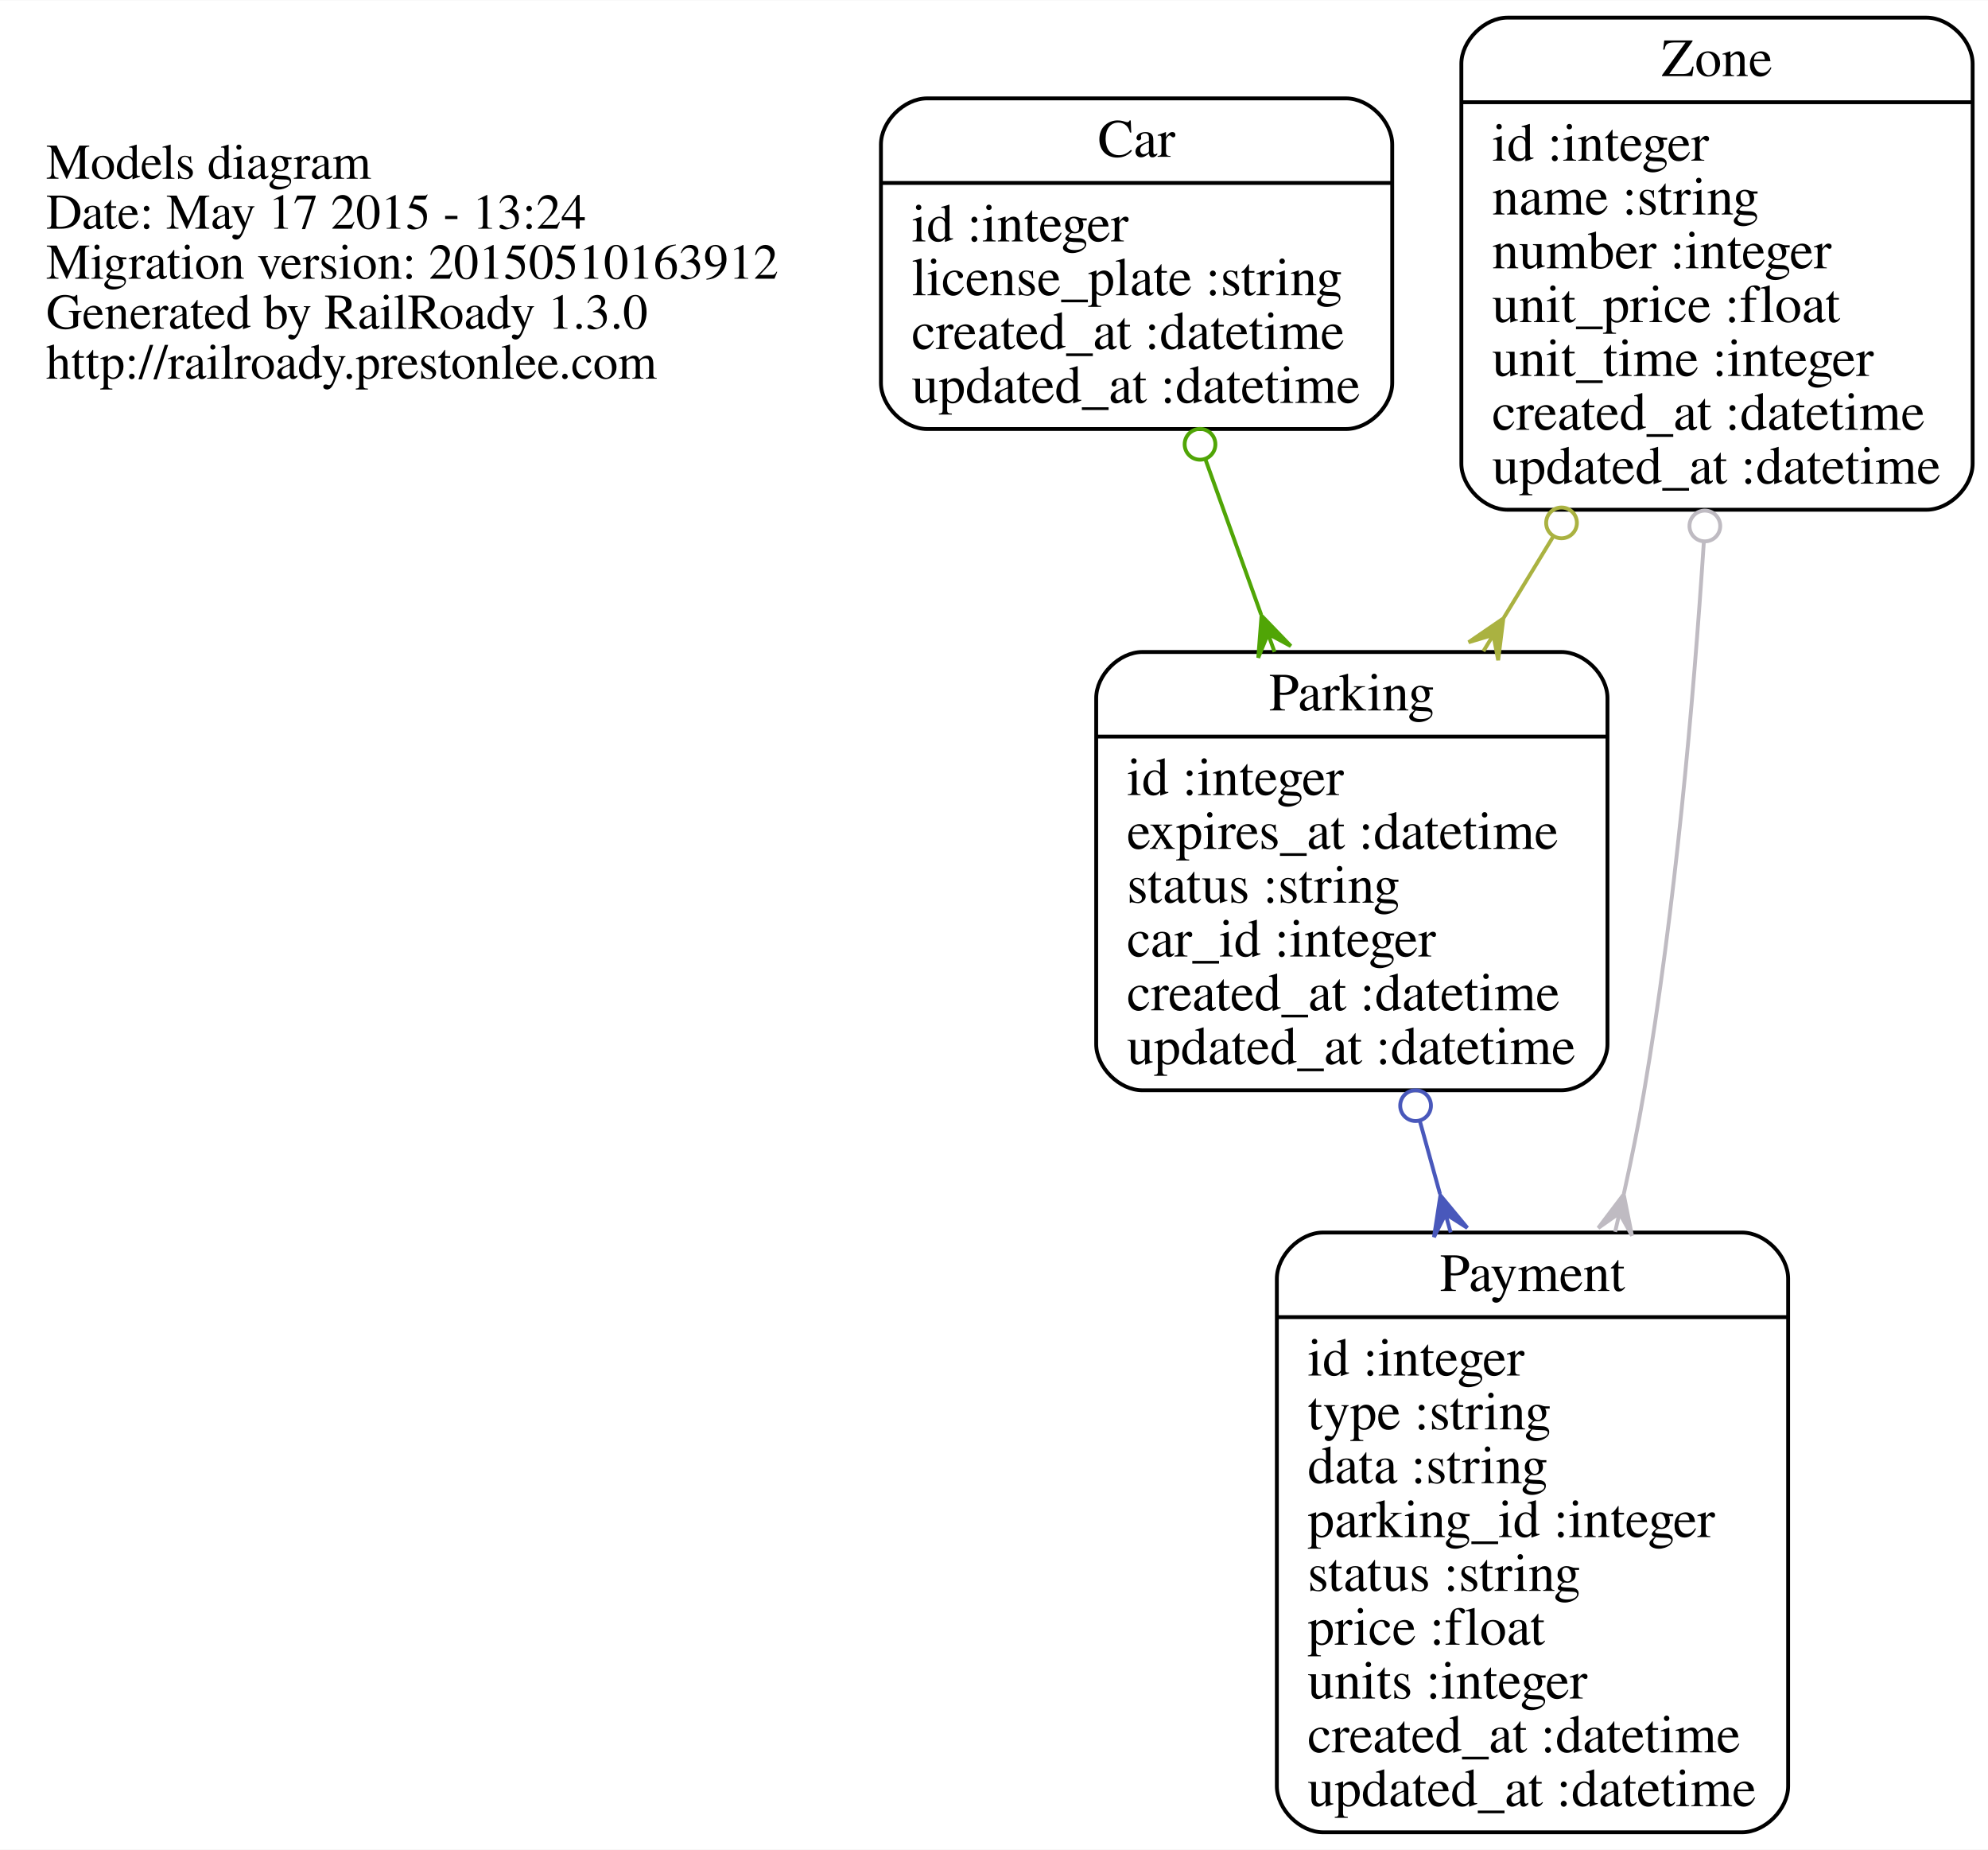
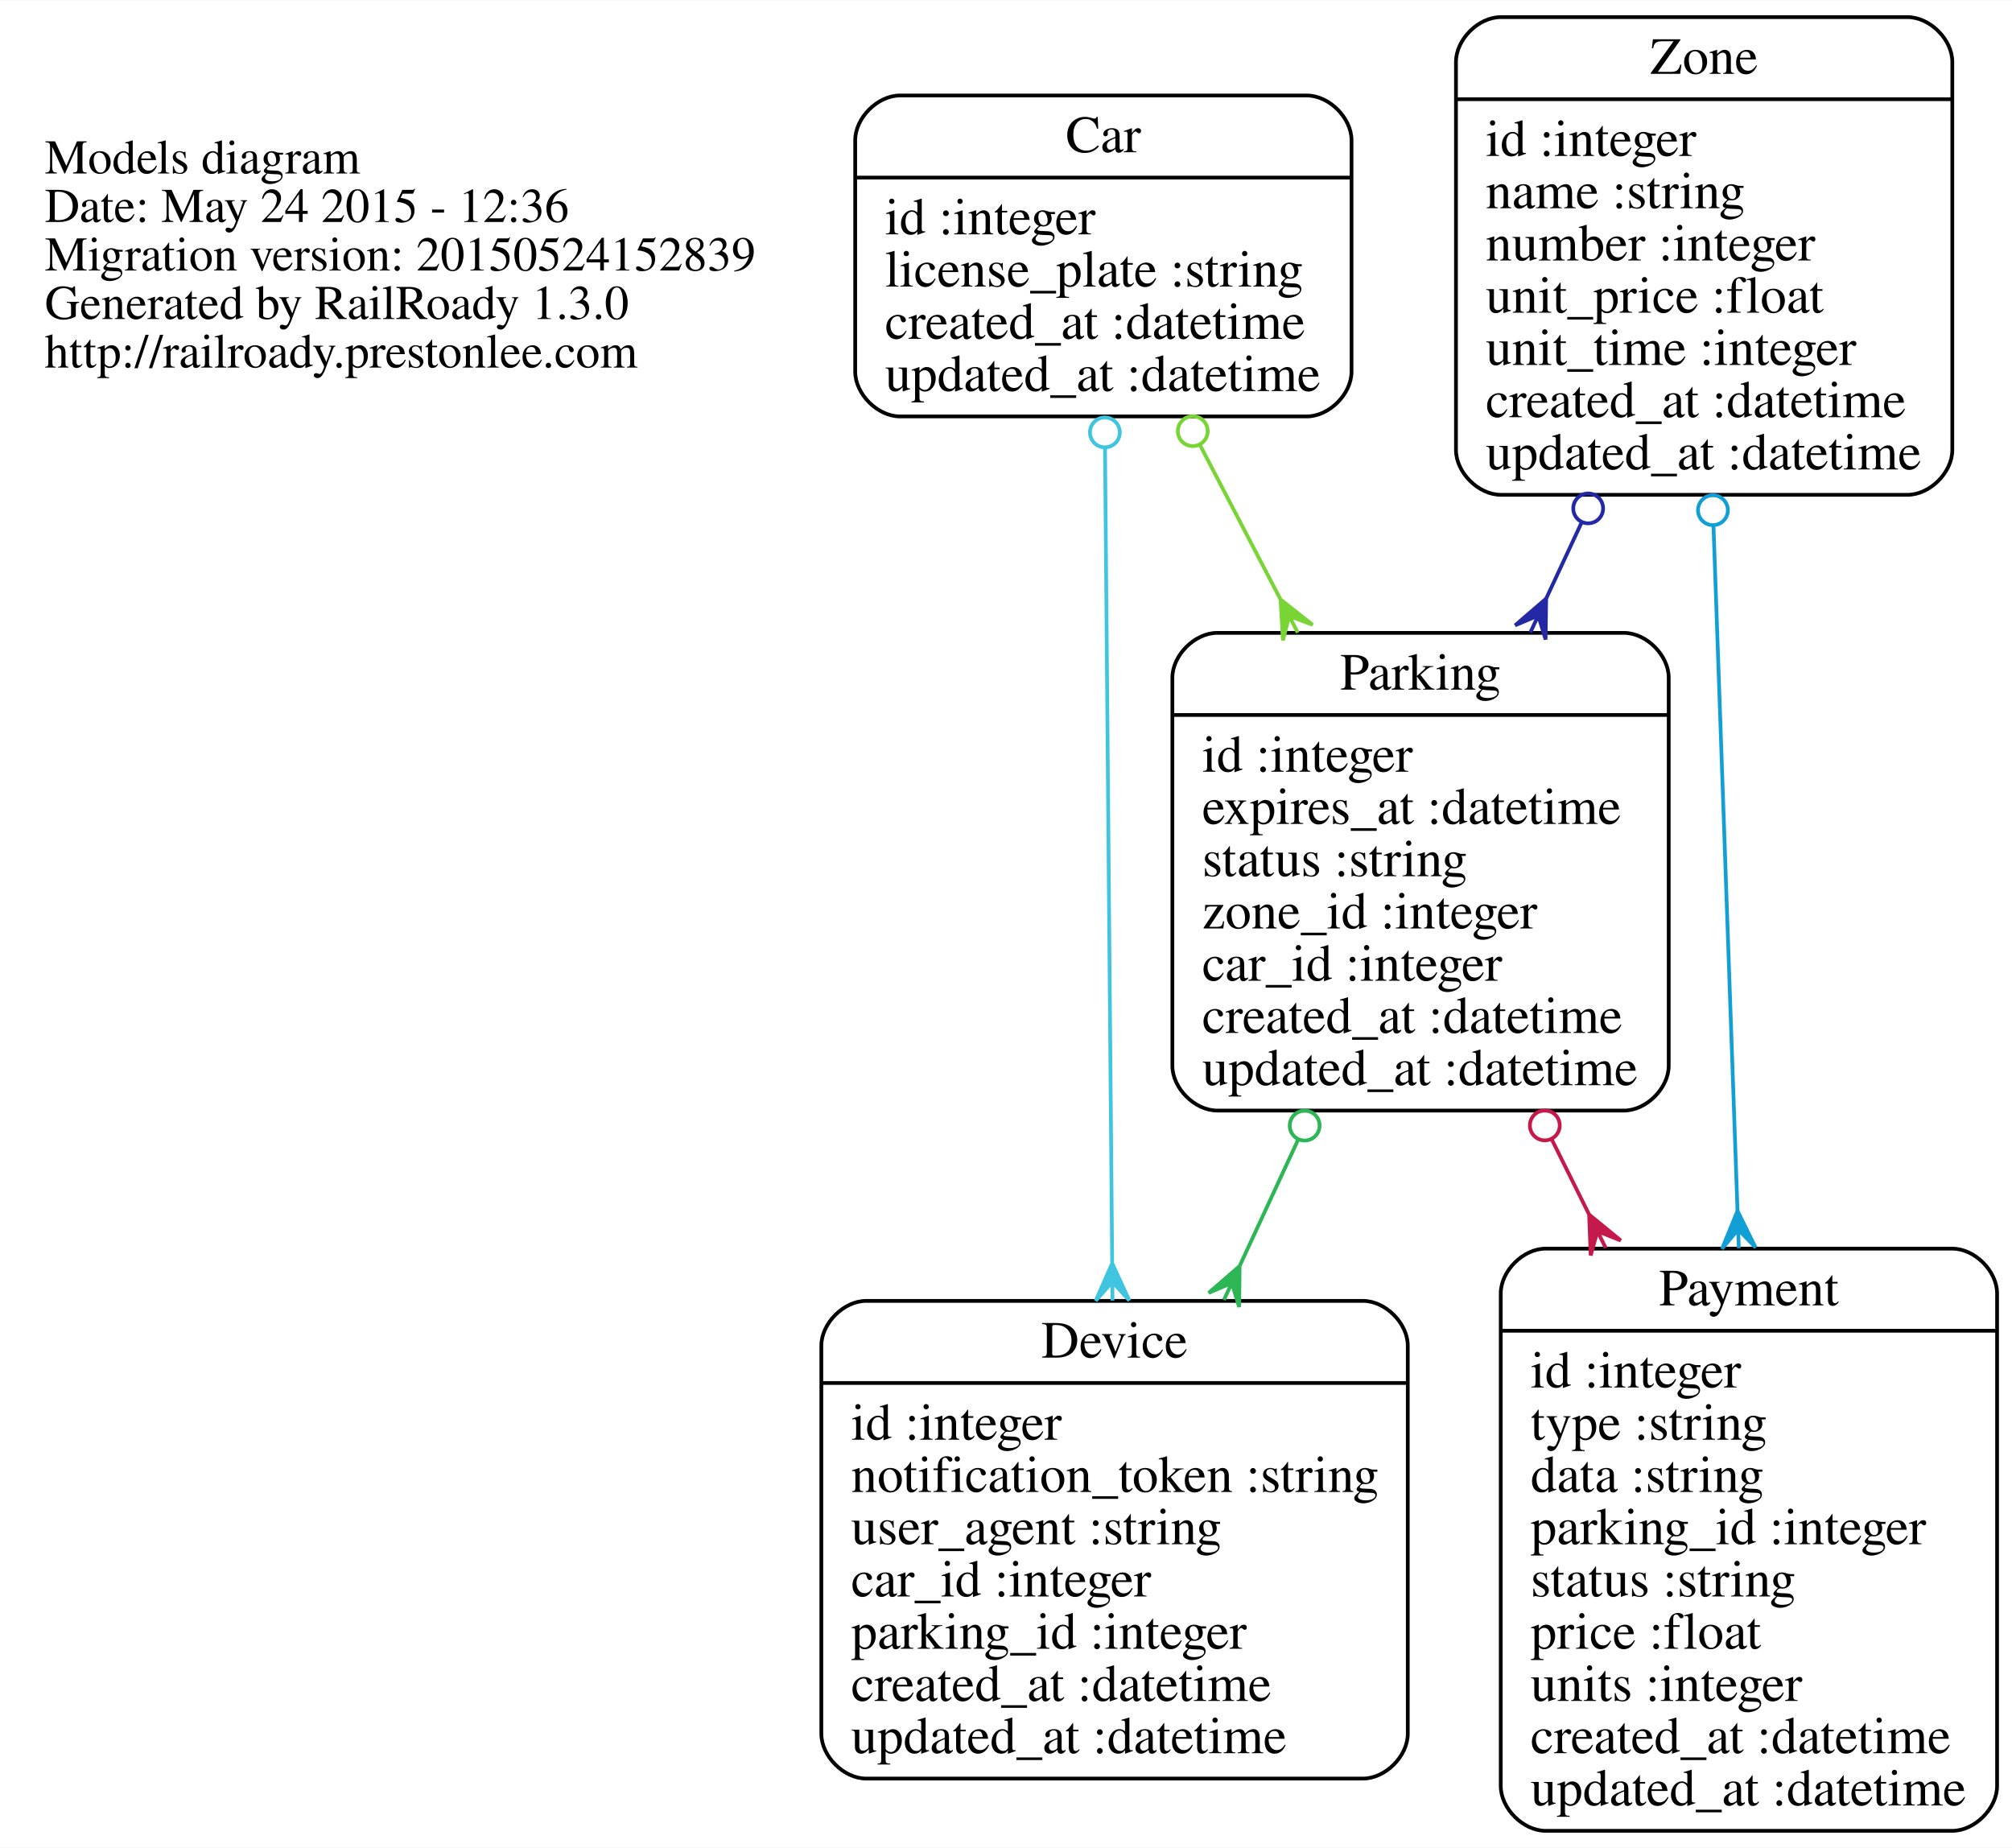
- <svg xmlns="http://www.w3.org/2000/svg" width="517pt" height="481pt" viewBox="0.00 0.00 517.19 481.00">
-   <g id="graph0" class="graph" transform="scale(1 1) rotate(0) translate(4 477)">
-     <polygon fill="white" stroke="none" points="-4,4 -4,-477 513.193,-477 513.193,4 -4,4" />
+ <svg xmlns="http://www.w3.org/2000/svg" width="539pt" height="495pt" viewBox="0.00 0.00 539.19 495.00">
+   <g id="graph0" class="graph" transform="scale(1 1) rotate(0) translate(4 491)">
+     <polygon fill="white" stroke="none" points="-4,4 -4,-491 535.193,-491 535.193,4 -4,4" />
    <g id="node1" class="node">
-       <text text-anchor="start" x="8" y="-430.6" font-family="Times,serif" font-size="13.00">Models diagram</text>
-       <text text-anchor="start" x="8" y="-417.6" font-family="Times,serif" font-size="13.00">Date: May 17 2015 - 13:24</text>
-       <text text-anchor="start" x="8" y="-404.6" font-family="Times,serif" font-size="13.00">Migration version: 20150510163912</text>
-       <text text-anchor="start" x="8" y="-391.6" font-family="Times,serif" font-size="13.00">Generated by RailRoady 1.3.0</text>
-       <text text-anchor="start" x="8" y="-378.6" font-family="Times,serif" font-size="13.00">http://railroady.prestonlee.com</text>
+       <text text-anchor="start" x="8" y="-444.6" font-family="Times,serif" font-size="13.00">Models diagram</text>
+       <text text-anchor="start" x="8" y="-431.6" font-family="Times,serif" font-size="13.00">Date: May 24 2015 - 12:36</text>
+       <text text-anchor="start" x="8" y="-418.6" font-family="Times,serif" font-size="13.00">Migration version: 20150524152839</text>
+       <text text-anchor="start" x="8" y="-405.6" font-family="Times,serif" font-size="13.00">Generated by RailRoady 1.3.0</text>
+       <text text-anchor="start" x="8" y="-392.6" font-family="Times,serif" font-size="13.00">http://railroady.prestonlee.com</text>
    </g>
    <g id="node2" class="node">
-       <path fill="none" stroke="black" d="M237.182,-365.5C237.182,-365.5 346.193,-365.5 346.193,-365.5 352.193,-365.5 358.193,-371.5 358.193,-377.5 358.193,-377.5 358.193,-439.5 358.193,-439.5 358.193,-445.5 352.193,-451.5 346.193,-451.5 346.193,-451.5 237.182,-451.5 237.182,-451.5 231.182,-451.5 225.182,-445.5 225.182,-439.5 225.182,-439.5 225.182,-377.5 225.182,-377.5 225.182,-371.5 231.182,-365.5 237.182,-365.5" />
-       <text text-anchor="middle" x="291.688" y="-436.3" font-family="Times,serif" font-size="14.00">Car</text>
-       <polyline fill="none" stroke="black" points="225.182,-429.5 358.193,-429.5 " />
-       <text text-anchor="start" x="233.182" y="-414.3" font-family="Times,serif" font-size="14.00">id :integer</text>
-       <text text-anchor="start" x="233.182" y="-400.3" font-family="Times,serif" font-size="14.00">license_plate :string</text>
-       <text text-anchor="start" x="233.182" y="-386.3" font-family="Times,serif" font-size="14.00">created_at :datetime</text>
-       <text text-anchor="start" x="233.182" y="-372.3" font-family="Times,serif" font-size="14.00">updated_at :datetime</text>
+       <path fill="none" stroke="black" d="M237.182,-379.5C237.182,-379.5 346.193,-379.5 346.193,-379.5 352.193,-379.5 358.193,-385.5 358.193,-391.5 358.193,-391.5 358.193,-453.5 358.193,-453.5 358.193,-459.5 352.193,-465.5 346.193,-465.5 346.193,-465.5 237.182,-465.5 237.182,-465.5 231.182,-465.5 225.182,-459.5 225.182,-453.5 225.182,-453.5 225.182,-391.5 225.182,-391.5 225.182,-385.5 231.182,-379.5 237.182,-379.5" />
+       <text text-anchor="middle" x="291.688" y="-450.3" font-family="Times,serif" font-size="14.00">Car</text>
+       <polyline fill="none" stroke="black" points="225.182,-443.5 358.193,-443.5 " />
+       <text text-anchor="start" x="233.182" y="-428.3" font-family="Times,serif" font-size="14.00">id :integer</text>
+       <text text-anchor="start" x="233.182" y="-414.3" font-family="Times,serif" font-size="14.00">license_plate :string</text>
+       <text text-anchor="start" x="233.182" y="-400.3" font-family="Times,serif" font-size="14.00">created_at :datetime</text>
+       <text text-anchor="start" x="233.182" y="-386.3" font-family="Times,serif" font-size="14.00">updated_at :datetime</text>
    </g>
    <g id="node3" class="node">
-       <path fill="none" stroke="black" d="M293.182,-193.5C293.182,-193.5 402.193,-193.5 402.193,-193.5 408.193,-193.5 414.193,-199.5 414.193,-205.5 414.193,-205.5 414.193,-295.5 414.193,-295.5 414.193,-301.5 408.193,-307.5 402.193,-307.5 402.193,-307.5 293.182,-307.5 293.182,-307.5 287.182,-307.5 281.182,-301.5 281.182,-295.5 281.182,-295.5 281.182,-205.5 281.182,-205.5 281.182,-199.5 287.182,-193.5 293.182,-193.5" />
-       <text text-anchor="middle" x="347.688" y="-292.3" font-family="Times,serif" font-size="14.00">Parking</text>
-       <polyline fill="none" stroke="black" points="281.182,-285.5 414.193,-285.5 " />
-       <text text-anchor="start" x="289.182" y="-270.3" font-family="Times,serif" font-size="14.00">id :integer</text>
-       <text text-anchor="start" x="289.182" y="-256.3" font-family="Times,serif" font-size="14.00">expires_at :datetime</text>
-       <text text-anchor="start" x="289.182" y="-242.3" font-family="Times,serif" font-size="14.00">status :string</text>
-       <text text-anchor="start" x="289.182" y="-228.3" font-family="Times,serif" font-size="14.00">car_id :integer</text>
-       <text text-anchor="start" x="289.182" y="-214.3" font-family="Times,serif" font-size="14.00">created_at :datetime</text>
-       <text text-anchor="start" x="289.182" y="-200.3" font-family="Times,serif" font-size="14.00">updated_at :datetime</text>
+       <path fill="none" stroke="black" d="M228.11,-14.5C228.11,-14.5 361.265,-14.5 361.265,-14.5 367.265,-14.5 373.265,-20.5 373.265,-26.5 373.265,-26.5 373.265,-130.5 373.265,-130.5 373.265,-136.5 367.265,-142.5 361.265,-142.5 361.265,-142.5 228.11,-142.5 228.11,-142.5 222.11,-142.5 216.11,-136.5 216.11,-130.5 216.11,-130.5 216.11,-26.5 216.11,-26.5 216.11,-20.5 222.11,-14.5 228.11,-14.5" />
+       <text text-anchor="middle" x="294.688" y="-127.3" font-family="Times,serif" font-size="14.00">Device</text>
+       <polyline fill="none" stroke="black" points="216.11,-120.5 373.265,-120.5 " />
+       <text text-anchor="start" x="224.11" y="-105.3" font-family="Times,serif" font-size="14.00">id :integer</text>
+       <text text-anchor="start" x="224.11" y="-91.3" font-family="Times,serif" font-size="14.00">notification_token :string</text>
+       <text text-anchor="start" x="224.11" y="-77.3" font-family="Times,serif" font-size="14.00">user_agent :string</text>
+       <text text-anchor="start" x="224.11" y="-63.3" font-family="Times,serif" font-size="14.00">car_id :integer</text>
+       <text text-anchor="start" x="224.11" y="-49.3" font-family="Times,serif" font-size="14.00">parking_id :integer</text>
+       <text text-anchor="start" x="224.11" y="-35.3" font-family="Times,serif" font-size="14.00">created_at :datetime</text>
+       <text text-anchor="start" x="224.11" y="-21.3" font-family="Times,serif" font-size="14.00">updated_at :datetime</text>
+     </g>
+     <g id="edge2" class="edge">
+       <path fill="none" stroke="#3fc5df" d="M292.131,-370.936C292.637,-313.31 293.467,-218.621 294.044,-152.879" />
+       <ellipse fill="none" stroke="#3fc5df" cx="292.094" cy="-375.221" rx="4" ry="4" />
+       <polygon fill="#3fc5df" stroke="#3fc5df" points="294.047,-152.586 298.634,-142.626 294.09,-147.586 294.134,-142.586 294.134,-142.586 294.134,-142.586 294.09,-147.586 289.635,-142.547 294.047,-152.586 294.047,-152.586" />
+     </g>
+     <g id="node4" class="node">
+       <path fill="none" stroke="black" d="M322.182,-193.5C322.182,-193.5 431.193,-193.5 431.193,-193.5 437.193,-193.5 443.193,-199.5 443.193,-205.5 443.193,-205.5 443.193,-309.5 443.193,-309.5 443.193,-315.5 437.193,-321.5 431.193,-321.5 431.193,-321.5 322.182,-321.5 322.182,-321.5 316.182,-321.5 310.182,-315.5 310.182,-309.5 310.182,-309.5 310.182,-205.5 310.182,-205.5 310.182,-199.5 316.182,-193.5 322.182,-193.5" />
+       <text text-anchor="middle" x="376.688" y="-306.3" font-family="Times,serif" font-size="14.00">Parking</text>
+       <polyline fill="none" stroke="black" points="310.182,-299.5 443.193,-299.5 " />
+       <text text-anchor="start" x="318.182" y="-284.3" font-family="Times,serif" font-size="14.00">id :integer</text>
+       <text text-anchor="start" x="318.182" y="-270.3" font-family="Times,serif" font-size="14.00">expires_at :datetime</text>
+       <text text-anchor="start" x="318.182" y="-256.3" font-family="Times,serif" font-size="14.00">status :string</text>
+       <text text-anchor="start" x="318.182" y="-242.3" font-family="Times,serif" font-size="14.00">zone_id :integer</text>
+       <text text-anchor="start" x="318.182" y="-228.3" font-family="Times,serif" font-size="14.00">car_id :integer</text>
+       <text text-anchor="start" x="318.182" y="-214.3" font-family="Times,serif" font-size="14.00">created_at :datetime</text>
+       <text text-anchor="start" x="318.182" y="-200.3" font-family="Times,serif" font-size="14.00">updated_at :datetime</text>
    </g>
    <g id="edge1" class="edge">
-       <path fill="none" stroke="#50a506" d="M309.597,-357.611C314.206,-344.772 319.236,-330.76 324.085,-317.25" />
-       <ellipse fill="none" stroke="#50a506" cx="308.194" cy="-361.519" rx="4" ry="4" />
-       <polygon fill="#50a506" stroke="#50a506" points="324.197,-316.938 331.811,-309.046 325.886,-312.232 327.576,-307.526 327.576,-307.526 327.576,-307.526 325.886,-312.232 323.34,-306.006 324.197,-316.938 324.197,-316.938" />
+       <path fill="none" stroke="#79d535" d="M317.526,-371.952C324.316,-358.93 331.781,-344.615 339.053,-330.67" />
+       <ellipse fill="none" stroke="#79d535" cx="315.648" cy="-375.552" rx="4" ry="4" />
+       <polygon fill="#79d535" stroke="#79d535" points="339.171,-330.443 347.785,-323.657 341.483,-326.01 343.795,-321.577 343.795,-321.577 343.795,-321.577 341.483,-326.01 339.805,-319.496 339.171,-330.443 339.171,-330.443" />
    </g>
-     <g id="node4" class="node">
-       <path fill="none" stroke="black" d="M340.182,-0.5C340.182,-0.5 449.193,-0.5 449.193,-0.5 455.193,-0.5 461.193,-6.5 461.193,-12.5 461.193,-12.5 461.193,-144.5 461.193,-144.5 461.193,-150.5 455.193,-156.5 449.193,-156.5 449.193,-156.5 340.182,-156.5 340.182,-156.5 334.182,-156.5 328.182,-150.5 328.182,-144.5 328.182,-144.5 328.182,-12.5 328.182,-12.5 328.182,-6.5 334.182,-0.5 340.182,-0.5" />
-       <text text-anchor="middle" x="394.688" y="-141.3" font-family="Times,serif" font-size="14.00">Payment</text>
-       <polyline fill="none" stroke="black" points="328.182,-134.5 461.193,-134.5 " />
-       <text text-anchor="start" x="336.182" y="-119.3" font-family="Times,serif" font-size="14.00">id :integer</text>
-       <text text-anchor="start" x="336.182" y="-105.3" font-family="Times,serif" font-size="14.00">type :string</text>
-       <text text-anchor="start" x="336.182" y="-91.3" font-family="Times,serif" font-size="14.00">data :string</text>
-       <text text-anchor="start" x="336.182" y="-77.3" font-family="Times,serif" font-size="14.00">parking_id :integer</text>
-       <text text-anchor="start" x="336.182" y="-63.3" font-family="Times,serif" font-size="14.00">status :string</text>
-       <text text-anchor="start" x="336.182" y="-49.3" font-family="Times,serif" font-size="14.00">price :float</text>
-       <text text-anchor="start" x="336.182" y="-35.3" font-family="Times,serif" font-size="14.00">units :integer</text>
-       <text text-anchor="start" x="336.182" y="-21.3" font-family="Times,serif" font-size="14.00">created_at :datetime</text>
-       <text text-anchor="start" x="336.182" y="-7.3" font-family="Times,serif" font-size="14.00">updated_at :datetime</text>
-     </g>
-     <g id="edge2" class="edge">
-       <path fill="none" stroke="#4958bb" d="M365.379,-185.512C367.096,-179.3 368.858,-172.928 370.623,-166.541" />
-       <ellipse fill="none" stroke="#4958bb" cx="364.273" cy="-189.509" rx="4" ry="4" />
-       <polygon fill="#4958bb" stroke="#4958bb" points="370.731,-166.151 377.733,-157.712 372.064,-161.332 373.396,-156.513 373.396,-156.513 373.396,-156.513 372.064,-161.332 369.059,-155.313 370.731,-166.151 370.731,-166.151" />
+     <g id="edge4" class="edge">
+       <path fill="none" stroke="#2db655" d="M343.904,-185.736C338.763,-174.637 333.441,-163.15 328.281,-152.013" />
+       <ellipse fill="none" stroke="#2db655" cx="345.634" cy="-189.469" rx="4" ry="4" />
+       <polygon fill="#2db655" stroke="#2db655" points="328.196,-151.829 328.076,-140.864 326.094,-147.293 323.993,-142.756 323.993,-142.756 323.993,-142.756 326.094,-147.293 319.91,-144.647 328.196,-151.829 328.196,-151.829" />
    </g>
    <g id="node5" class="node">
-       <path fill="none" stroke="black" d="M388.182,-344.5C388.182,-344.5 497.193,-344.5 497.193,-344.5 503.193,-344.5 509.193,-350.5 509.193,-356.5 509.193,-356.5 509.193,-460.5 509.193,-460.5 509.193,-466.5 503.193,-472.5 497.193,-472.5 497.193,-472.5 388.182,-472.5 388.182,-472.5 382.182,-472.5 376.182,-466.5 376.182,-460.5 376.182,-460.5 376.182,-356.5 376.182,-356.5 376.182,-350.5 382.182,-344.5 388.182,-344.5" />
-       <text text-anchor="middle" x="442.688" y="-457.3" font-family="Times,serif" font-size="14.00">Zone</text>
-       <polyline fill="none" stroke="black" points="376.182,-450.5 509.193,-450.5 " />
-       <text text-anchor="start" x="384.182" y="-435.3" font-family="Times,serif" font-size="14.00">id :integer</text>
-       <text text-anchor="start" x="384.182" y="-421.3" font-family="Times,serif" font-size="14.00">name :string</text>
-       <text text-anchor="start" x="384.182" y="-407.3" font-family="Times,serif" font-size="14.00">number :integer</text>
-       <text text-anchor="start" x="384.182" y="-393.3" font-family="Times,serif" font-size="14.00">unit_price :float</text>
-       <text text-anchor="start" x="384.182" y="-379.3" font-family="Times,serif" font-size="14.00">unit_time :integer</text>
-       <text text-anchor="start" x="384.182" y="-365.3" font-family="Times,serif" font-size="14.00">created_at :datetime</text>
-       <text text-anchor="start" x="384.182" y="-351.3" font-family="Times,serif" font-size="14.00">updated_at :datetime</text>
+       <path fill="none" stroke="black" d="M410.182,-0.5C410.182,-0.5 519.193,-0.5 519.193,-0.5 525.193,-0.5 531.193,-6.5 531.193,-12.5 531.193,-12.5 531.193,-144.5 531.193,-144.5 531.193,-150.5 525.193,-156.5 519.193,-156.5 519.193,-156.5 410.182,-156.5 410.182,-156.5 404.182,-156.5 398.182,-150.5 398.182,-144.5 398.182,-144.5 398.182,-12.5 398.182,-12.5 398.182,-6.5 404.182,-0.5 410.182,-0.5" />
+       <text text-anchor="middle" x="464.688" y="-141.3" font-family="Times,serif" font-size="14.00">Payment</text>
+       <polyline fill="none" stroke="black" points="398.182,-134.5 531.193,-134.5 " />
+       <text text-anchor="start" x="406.182" y="-119.3" font-family="Times,serif" font-size="14.00">id :integer</text>
+       <text text-anchor="start" x="406.182" y="-105.3" font-family="Times,serif" font-size="14.00">type :string</text>
+       <text text-anchor="start" x="406.182" y="-91.3" font-family="Times,serif" font-size="14.00">data :string</text>
+       <text text-anchor="start" x="406.182" y="-77.3" font-family="Times,serif" font-size="14.00">parking_id :integer</text>
+       <text text-anchor="start" x="406.182" y="-63.3" font-family="Times,serif" font-size="14.00">status :string</text>
+       <text text-anchor="start" x="406.182" y="-49.3" font-family="Times,serif" font-size="14.00">price :float</text>
+       <text text-anchor="start" x="406.182" y="-35.3" font-family="Times,serif" font-size="14.00">units :integer</text>
+       <text text-anchor="start" x="406.182" y="-21.3" font-family="Times,serif" font-size="14.00">created_at :datetime</text>
+       <text text-anchor="start" x="406.182" y="-7.3" font-family="Times,serif" font-size="14.00">updated_at :datetime</text>
    </g>
    <g id="edge3" class="edge">
-       <path fill="none" stroke="#aab241" d="M400.123,-337.604C395.836,-330.564 391.494,-323.435 387.24,-316.449" />
-       <ellipse fill="none" stroke="#aab241" cx="402.241" cy="-341.082" rx="4" ry="4" />
-       <polygon fill="#aab241" stroke="#aab241" points="387.111,-316.237 385.753,-305.355 384.51,-311.966 381.909,-307.696 381.909,-307.696 381.909,-307.696 384.51,-311.966 378.066,-310.036 387.111,-316.237 387.111,-316.237" />
+       <path fill="none" stroke="#c5194b" d="M411.822,-185.833C415.098,-179.243 418.443,-172.515 421.78,-165.804" />
+       <ellipse fill="none" stroke="#c5194b" cx="409.99" cy="-189.517" rx="4" ry="4" />
+       <polygon fill="#c5194b" stroke="#c5194b" points="421.865,-165.632 430.347,-158.681 424.091,-161.154 426.317,-156.677 426.317,-156.677 426.317,-156.677 424.091,-161.154 422.288,-154.674 421.865,-165.632 421.865,-165.632" />
    </g>
-     <g id="edge4" class="edge">
-       <path fill="none" stroke="#bfbbc2" d="M439.261,-336.056C436.531,-294.161 431.776,-240.331 423.688,-193 422.219,-184.406 420.429,-175.508 418.467,-166.648" />
-       <ellipse fill="none" stroke="#bfbbc2" cx="439.528" cy="-340.278" rx="4" ry="4" />
-       <polygon fill="#bfbbc2" stroke="#bfbbc2" points="418.417,-166.428 420.573,-155.676 417.301,-161.554 416.186,-156.68 416.186,-156.68 416.186,-156.68 417.301,-161.554 411.799,-157.684 418.417,-166.428 418.417,-166.428" />
+     <g id="node6" class="node">
+       <path fill="none" stroke="black" d="M398.182,-358.5C398.182,-358.5 507.193,-358.5 507.193,-358.5 513.193,-358.5 519.193,-364.5 519.193,-370.5 519.193,-370.5 519.193,-474.5 519.193,-474.5 519.193,-480.5 513.193,-486.5 507.193,-486.5 507.193,-486.5 398.182,-486.5 398.182,-486.5 392.182,-486.5 386.182,-480.5 386.182,-474.5 386.182,-474.5 386.182,-370.5 386.182,-370.5 386.182,-364.5 392.182,-358.5 398.182,-358.5" />
+       <text text-anchor="middle" x="452.688" y="-471.3" font-family="Times,serif" font-size="14.00">Zone</text>
+       <polyline fill="none" stroke="black" points="386.182,-464.5 519.193,-464.5 " />
+       <text text-anchor="start" x="394.182" y="-449.3" font-family="Times,serif" font-size="14.00">id :integer</text>
+       <text text-anchor="start" x="394.182" y="-435.3" font-family="Times,serif" font-size="14.00">name :string</text>
+       <text text-anchor="start" x="394.182" y="-421.3" font-family="Times,serif" font-size="14.00">number :integer</text>
+       <text text-anchor="start" x="394.182" y="-407.3" font-family="Times,serif" font-size="14.00">unit_price :float</text>
+       <text text-anchor="start" x="394.182" y="-393.3" font-family="Times,serif" font-size="14.00">unit_time :integer</text>
+       <text text-anchor="start" x="394.182" y="-379.3" font-family="Times,serif" font-size="14.00">created_at :datetime</text>
+       <text text-anchor="start" x="394.182" y="-365.3" font-family="Times,serif" font-size="14.00">updated_at :datetime</text>
+     </g>
+     <g id="edge5" class="edge">
+       <path fill="none" stroke="#2329a5" d="M419.839,-351.049C416.703,-344.321 413.518,-337.491 410.374,-330.747" />
+       <ellipse fill="none" stroke="#2329a5" cx="421.614" cy="-354.855" rx="4" ry="4" />
+       <polygon fill="#2329a5" stroke="#2329a5" points="410.344,-330.684 410.197,-319.72 408.231,-326.153 406.118,-321.621 406.118,-321.621 406.118,-321.621 408.231,-326.153 402.04,-323.523 410.344,-330.684 410.344,-330.684" />
+     </g>
+     <g id="edge6" class="edge">
+       <path fill="none" stroke="#129fd6" d="M455.19,-350.194C457.062,-296.825 459.633,-223.549 461.628,-166.693" />
+       <ellipse fill="none" stroke="#129fd6" cx="455.043" cy="-354.376" rx="4" ry="4" />
+       <polygon fill="#129fd6" stroke="#129fd6" points="461.63,-166.631 466.478,-156.795 461.806,-161.634 461.981,-156.637 461.981,-156.637 461.981,-156.637 461.806,-161.634 457.484,-156.479 461.63,-166.631 461.63,-166.631" />
    </g>
  </g>
</svg>
